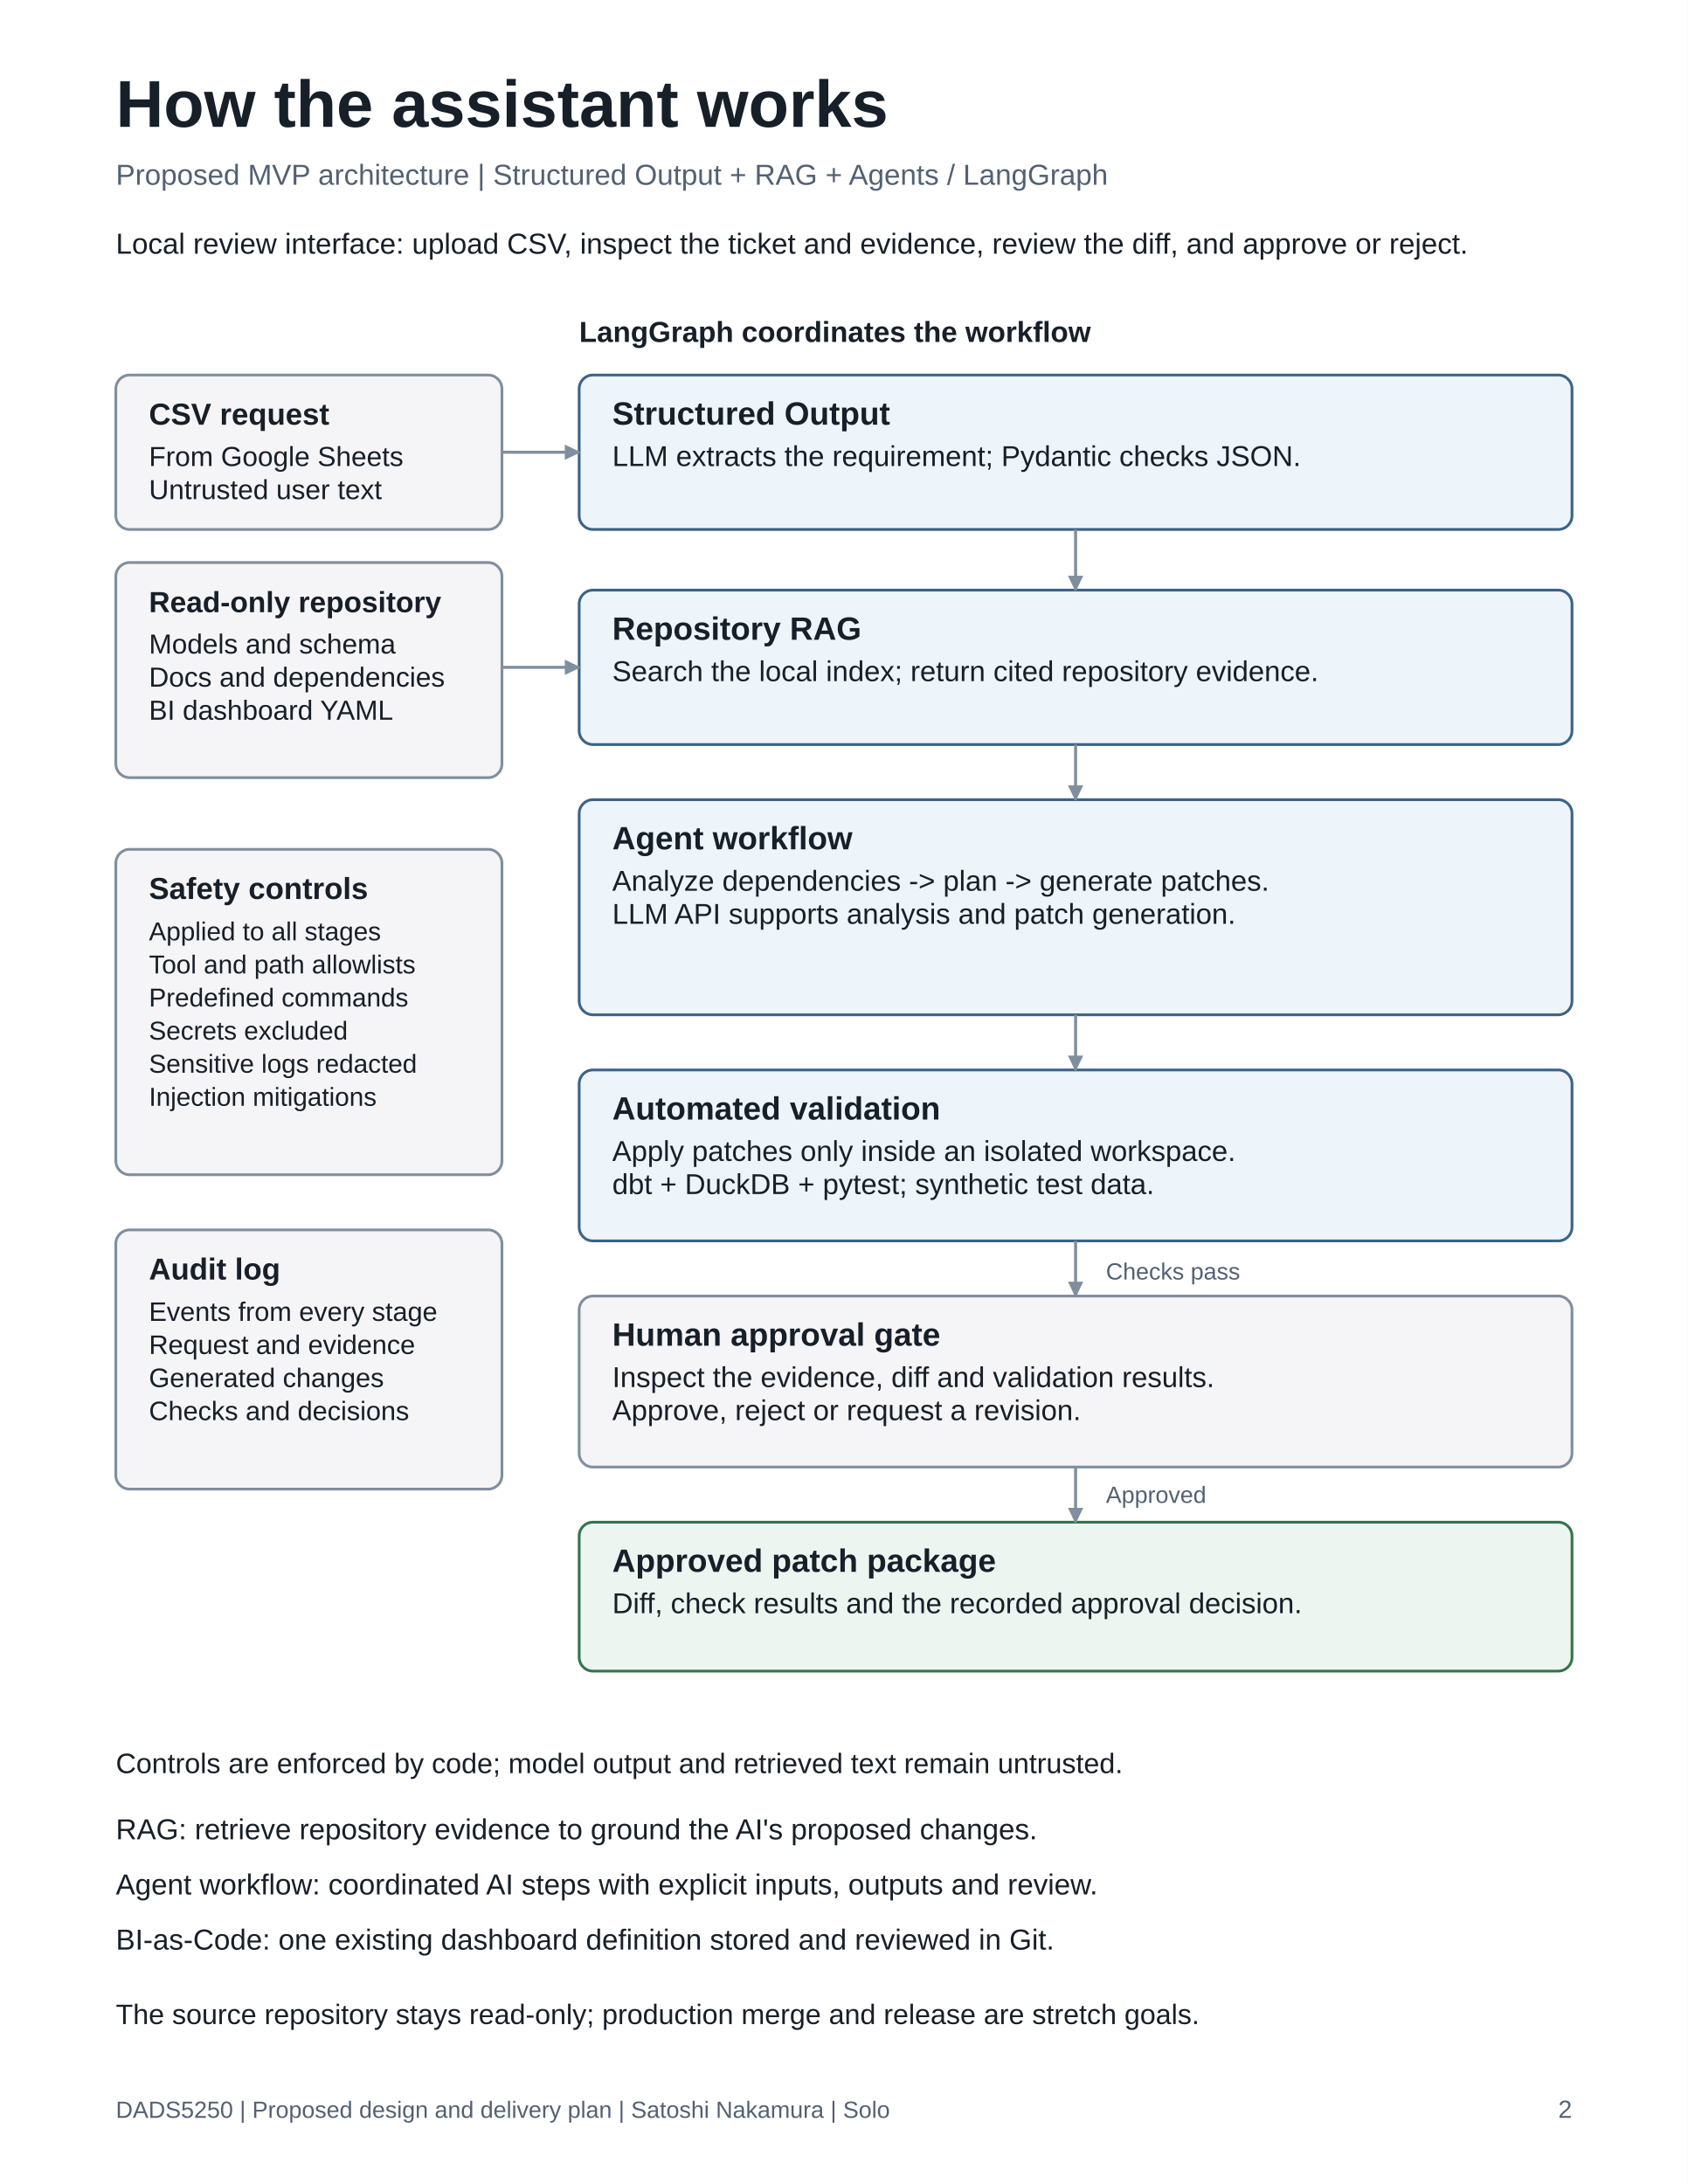
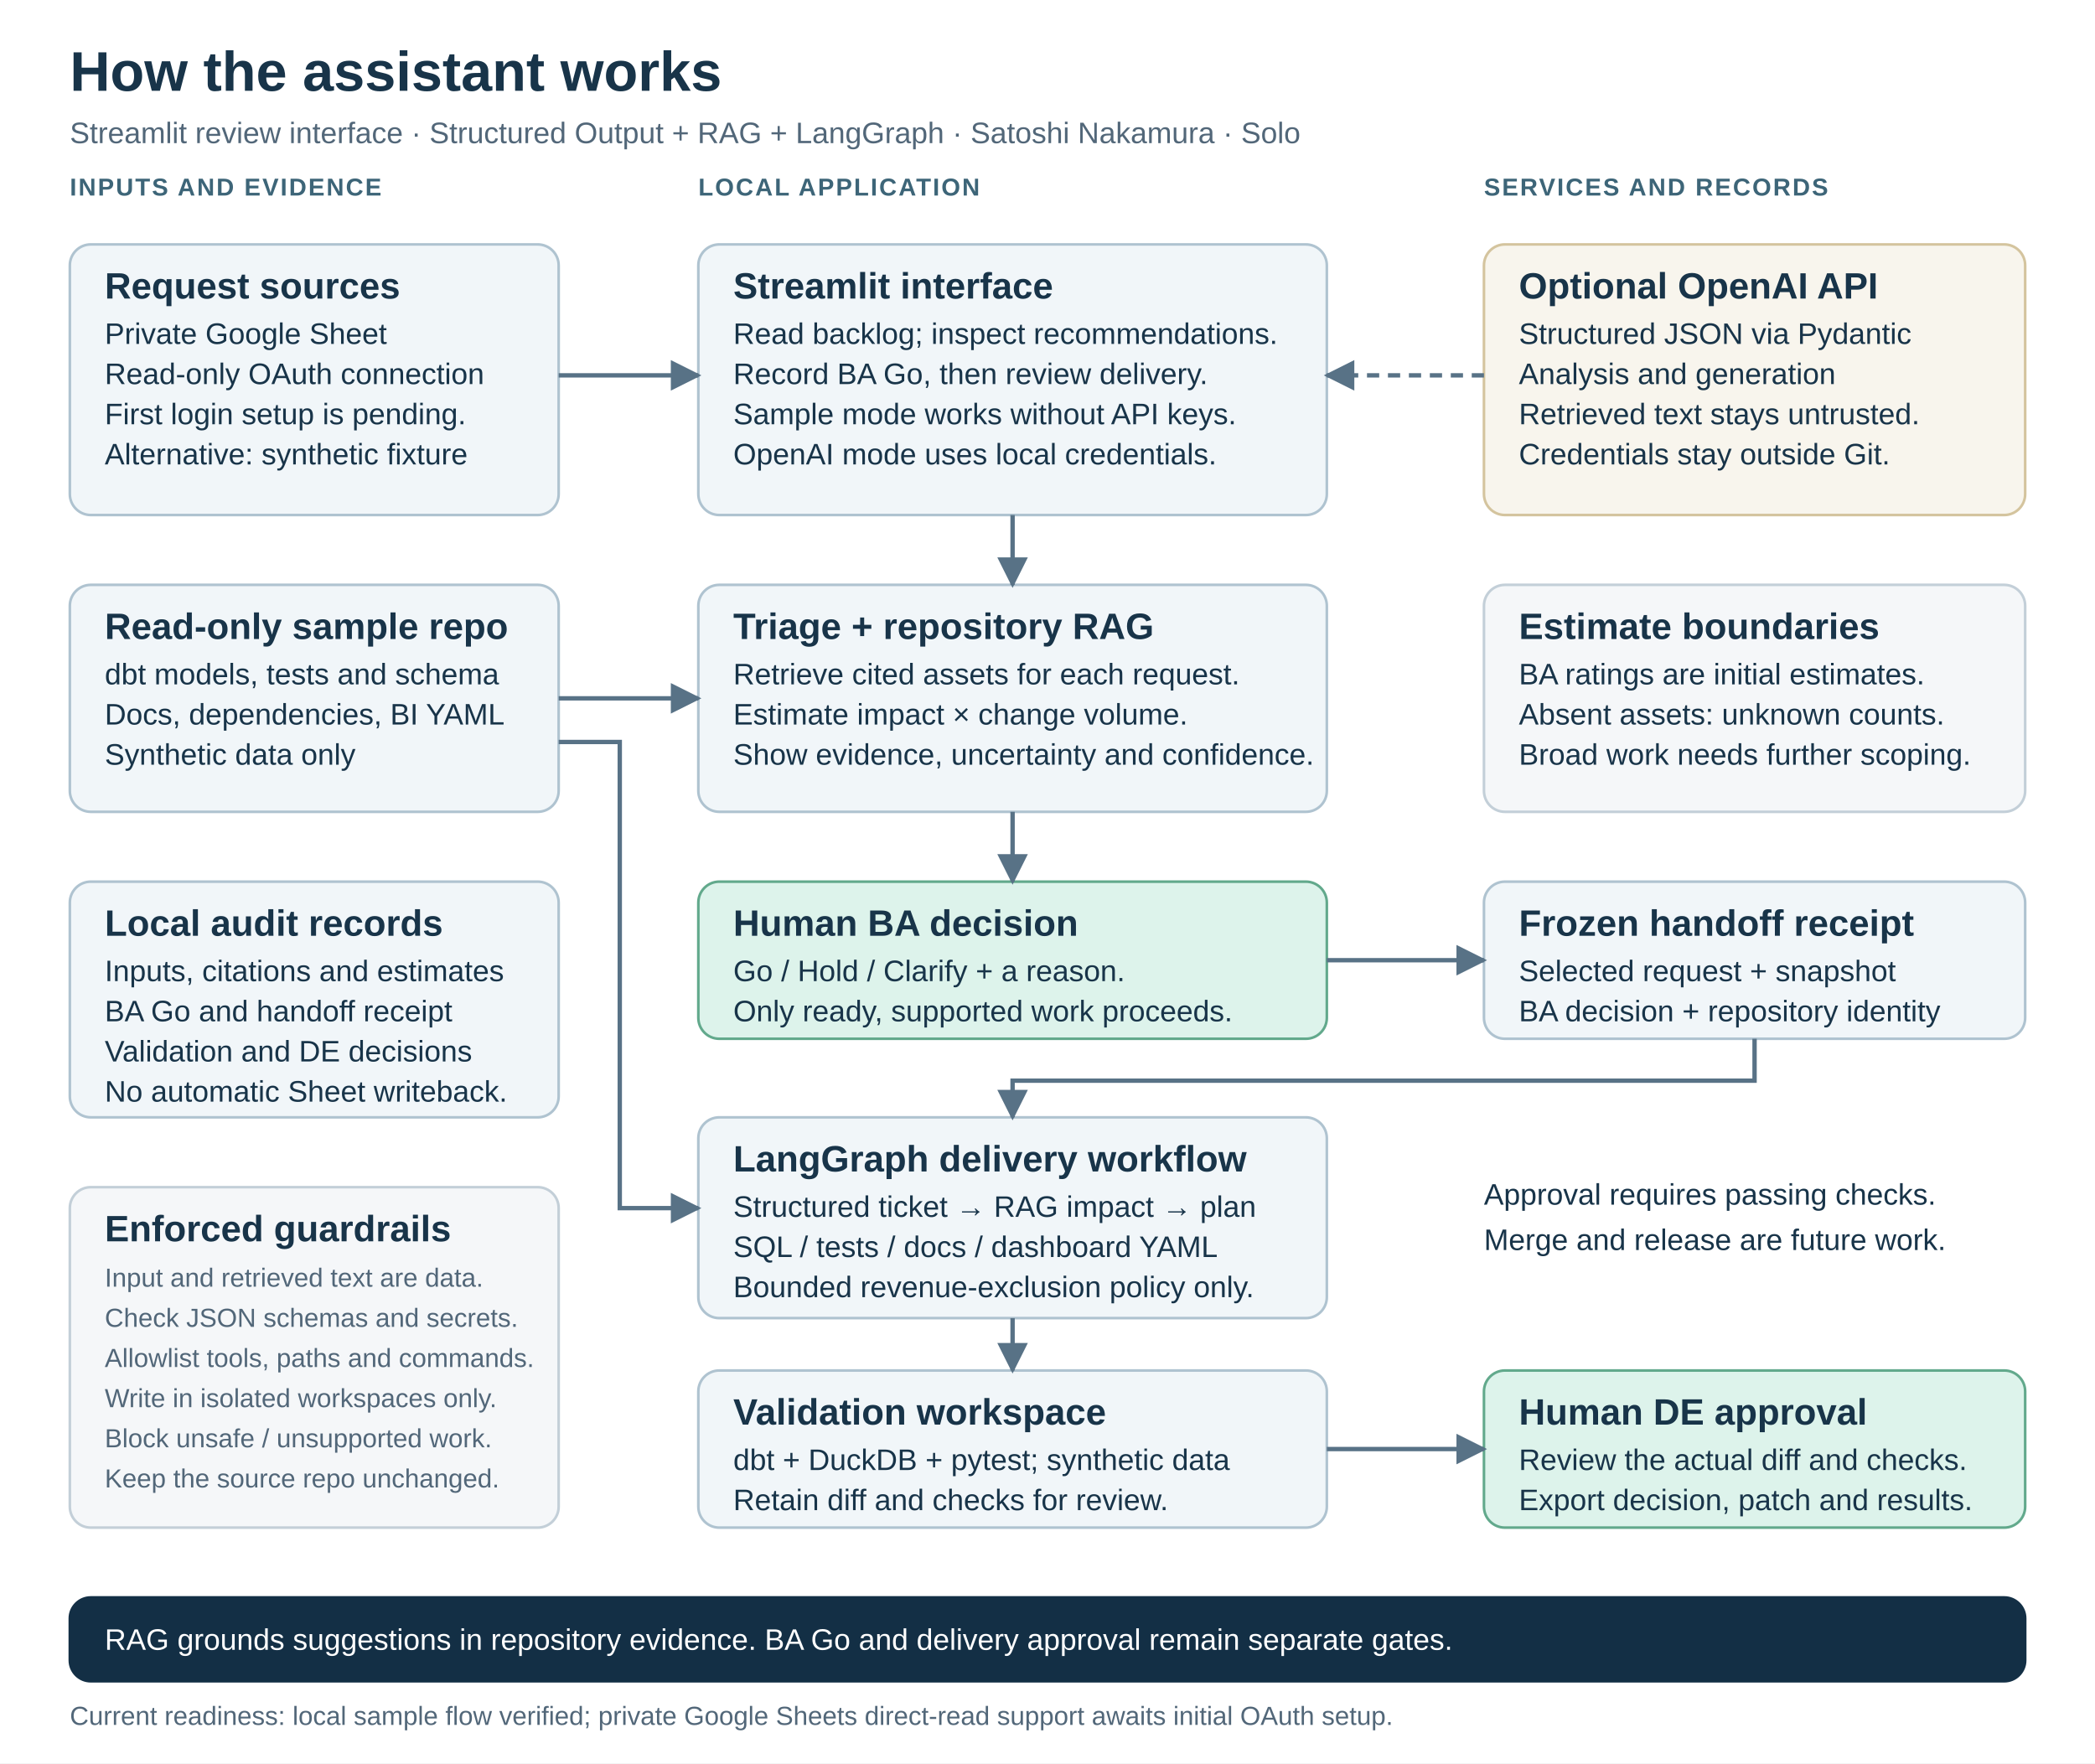
- <svg xmlns="http://www.w3.org/2000/svg" width="612" height="792" preserveAspectRatio="xMinYMin meet" viewBox="0 0 612 792" version="1.0" fill-rule="evenodd">
-   <clipPath id="clip">
-     <rect x="0" y="0" width="612" height="792" />
-   </clipPath>
-   <g id="group" transform="scale(1,-1) translate(0,-792)" style="clip-path: url(#clip)">
-     <g transform="">
-       <rect x="0" y="0" width="612" height="792" style="stroke: none; stroke-linecap: butt; stroke-width: 1; fill: rgb(100%,100%,100%); fill-rule: evenodd;" />
-       <text x="42" y="746" style="font-family: Arial, sans-serif; font-weight: bold; font-size: 24px;fill: rgb(9%,12%,16%); stroke:none;" transform="translate(0,1492) scale(1,-1)">How the assistant works</text>
-       <text x="42" y="725" style="font-family: Arial, sans-serif; font-size: 10.5px;fill: rgb(32%,38%,45%); stroke:none;" transform="translate(0,1450) scale(1,-1)">Proposed MVP architecture | Structured Output + RAG + Agents / LangGraph</text>
-       <text x="42" y="700" style="font-family: Arial, sans-serif; font-size: 10.5px;fill: rgb(9%,12%,16%); stroke:none;" transform="translate(0,1400) scale(1,-1)">Local review interface: upload CSV, inspect the ticket and evidence, review the diff, and approve or reject.</text>
-       <text x="210" y="668" style="font-family: Arial, sans-serif; font-weight: bold; font-size: 10.5px;fill: rgb(9%,12%,16%); stroke:none;" transform="translate(0,1336) scale(1,-1)">LangGraph coordinates the workflow</text>
-       <rect x="210" y="600" width="360" height="56" rx="5" ry="5" style="stroke: rgb(24%,39%,53%); stroke-linecap: butt; stroke-width: 1; fill: rgb(93%,96%,98%); fill-rule: evenodd;" />
-       <text x="222" y="638" style="font-family: Arial, sans-serif; font-weight: bold; font-size: 11.7px;fill: rgb(9%,12%,16%); stroke:none;" transform="translate(0,1276) scale(1,-1)">Structured Output</text>
-       <text x="222" y="623" style="font-family: Arial, sans-serif; font-size: 10.4px;fill: rgb(9%,12%,16%); stroke:none;" transform="translate(0,1246) scale(1,-1)">LLM extracts the requirement; Pydantic checks JSON.</text>
-       <rect x="210" y="522" width="360" height="56" rx="5" ry="5" style="stroke: rgb(24%,39%,53%); stroke-linecap: butt; stroke-width: 1; fill: rgb(93%,96%,98%); fill-rule: evenodd;" />
-       <text x="222" y="560" style="font-family: Arial, sans-serif; font-weight: bold; font-size: 11.7px;fill: rgb(9%,12%,16%); stroke:none;" transform="translate(0,1120) scale(1,-1)">Repository RAG</text>
-       <text x="222" y="545" style="font-family: Arial, sans-serif; font-size: 10.4px;fill: rgb(9%,12%,16%); stroke:none;" transform="translate(0,1090) scale(1,-1)">Search the local index; return cited repository evidence.</text>
-       <rect x="210" y="424" width="360" height="78" rx="5" ry="5" style="stroke: rgb(24%,39%,53%); stroke-linecap: butt; stroke-width: 1; fill: rgb(93%,96%,98%); fill-rule: evenodd;" />
-       <text x="222" y="484" style="font-family: Arial, sans-serif; font-weight: bold; font-size: 11.7px;fill: rgb(9%,12%,16%); stroke:none;" transform="translate(0,968) scale(1,-1)">Agent workflow</text>
-       <text x="222" y="469" style="font-family: Arial, sans-serif; font-size: 10.4px;fill: rgb(9%,12%,16%); stroke:none;" transform="translate(0,938) scale(1,-1)">Analyze dependencies -&gt; plan -&gt; generate patches.</text>
-       <text x="222" y="457" style="font-family: Arial, sans-serif; font-size: 10.4px;fill: rgb(9%,12%,16%); stroke:none;" transform="translate(0,914) scale(1,-1)">LLM API supports analysis and patch generation.</text>
-       <rect x="210" y="342" width="360" height="62" rx="5" ry="5" style="stroke: rgb(24%,39%,53%); stroke-linecap: butt; stroke-width: 1; fill: rgb(93%,96%,98%); fill-rule: evenodd;" />
-       <text x="222" y="386" style="font-family: Arial, sans-serif; font-weight: bold; font-size: 11.7px;fill: rgb(9%,12%,16%); stroke:none;" transform="translate(0,772) scale(1,-1)">Automated validation</text>
-       <text x="222" y="371" style="font-family: Arial, sans-serif; font-size: 10.4px;fill: rgb(9%,12%,16%); stroke:none;" transform="translate(0,742) scale(1,-1)">Apply patches only inside an isolated workspace.</text>
-       <text x="222" y="359" style="font-family: Arial, sans-serif; font-size: 10.4px;fill: rgb(9%,12%,16%); stroke:none;" transform="translate(0,718) scale(1,-1)">dbt + DuckDB + pytest; synthetic test data.</text>
-       <rect x="210" y="260" width="360" height="62" rx="5" ry="5" style="stroke: rgb(50%,56%,62%); stroke-linecap: butt; stroke-width: 1; fill: rgb(96%,96%,97%); fill-rule: evenodd;" />
-       <text x="222" y="304" style="font-family: Arial, sans-serif; font-weight: bold; font-size: 11.7px;fill: rgb(9%,12%,16%); stroke:none;" transform="translate(0,608) scale(1,-1)">Human approval gate</text>
-       <text x="222" y="289" style="font-family: Arial, sans-serif; font-size: 10.4px;fill: rgb(9%,12%,16%); stroke:none;" transform="translate(0,578) scale(1,-1)">Inspect the evidence, diff and validation results.</text>
-       <text x="222" y="277" style="font-family: Arial, sans-serif; font-size: 10.4px;fill: rgb(9%,12%,16%); stroke:none;" transform="translate(0,554) scale(1,-1)">Approve, reject or request a revision.</text>
-       <rect x="210" y="186" width="360" height="54" rx="5" ry="5" style="stroke: rgb(21%,45%,30%); stroke-linecap: butt; stroke-width: 1; fill: rgb(93%,96%,94%); fill-rule: evenodd;" />
-       <text x="222" y="222" style="font-family: Arial, sans-serif; font-weight: bold; font-size: 11.7px;fill: rgb(9%,12%,16%); stroke:none;" transform="translate(0,444) scale(1,-1)">Approved patch package</text>
-       <text x="222" y="207" style="font-family: Arial, sans-serif; font-size: 10.4px;fill: rgb(9%,12%,16%); stroke:none;" transform="translate(0,414) scale(1,-1)">Diff, check results and the recorded approval decision.</text>
-       <path d="M 390,600 L 390,578 Z" style="stroke: rgb(50%,56%,62%); stroke-linecap: butt; stroke-width: 1.1;" />
-       <polygon points="390 578, 392.386 582.955, 387.614 582.955" style="stroke: rgb(50%,56%,62%); stroke-linecap: butt; stroke-width: 0.5; fill: rgb(50%,56%,62%); fill-rule: evenodd;" />
-       <path d="M 390,522 L 390,502 Z" style="stroke: rgb(50%,56%,62%); stroke-linecap: butt; stroke-width: 1.1;" />
-       <polygon points="390 502, 392.386 506.955, 387.614 506.955" style="stroke: rgb(50%,56%,62%); stroke-linecap: butt; stroke-width: 0.5; fill: rgb(50%,56%,62%); fill-rule: evenodd;" />
-       <path d="M 390,424 L 390,404 Z" style="stroke: rgb(50%,56%,62%); stroke-linecap: butt; stroke-width: 1.1;" />
-       <polygon points="390 404, 392.386 408.955, 387.614 408.955" style="stroke: rgb(50%,56%,62%); stroke-linecap: butt; stroke-width: 0.5; fill: rgb(50%,56%,62%); fill-rule: evenodd;" />
-       <path d="M 390,342 L 390,322 Z" style="stroke: rgb(50%,56%,62%); stroke-linecap: butt; stroke-width: 1.1;" />
-       <polygon points="390 322, 392.386 326.955, 387.614 326.955" style="stroke: rgb(50%,56%,62%); stroke-linecap: butt; stroke-width: 0.5; fill: rgb(50%,56%,62%); fill-rule: evenodd;" />
-       <path d="M 390,260 L 390,240 Z" style="stroke: rgb(50%,56%,62%); stroke-linecap: butt; stroke-width: 1.1;" />
-       <polygon points="390 240, 392.386 244.955, 387.614 244.955" style="stroke: rgb(50%,56%,62%); stroke-linecap: butt; stroke-width: 0.5; fill: rgb(50%,56%,62%); fill-rule: evenodd;" />
-       <text x="401" y="328" style="font-family: Arial, sans-serif; font-size: 8.5px;fill: rgb(32%,38%,45%); stroke:none;" transform="translate(0,656) scale(1,-1)">Checks pass</text>
-       <text x="401" y="247" style="font-family: Arial, sans-serif; font-size: 8.5px;fill: rgb(32%,38%,45%); stroke:none;" transform="translate(0,494) scale(1,-1)">Approved</text>
-       <rect x="42" y="600" width="140" height="56" rx="5" ry="5" style="stroke: rgb(50%,56%,62%); stroke-linecap: butt; stroke-width: 1; fill: rgb(96%,96%,97%); fill-rule: evenodd;" />
-       <text x="54" y="638" style="font-family: Arial, sans-serif; font-weight: bold; font-size: 11px;fill: rgb(9%,12%,16%); stroke:none;" transform="translate(0,1276) scale(1,-1)">CSV request</text>
-       <text x="54" y="623" style="font-family: Arial, sans-serif; font-size: 10px;fill: rgb(9%,12%,16%); stroke:none;" transform="translate(0,1246) scale(1,-1)">From Google Sheets</text>
-       <text x="54" y="611" style="font-family: Arial, sans-serif; font-size: 10px;fill: rgb(9%,12%,16%); stroke:none;" transform="translate(0,1222) scale(1,-1)">Untrusted user text</text>
-       <rect x="42" y="510" width="140" height="78" rx="5" ry="5" style="stroke: rgb(50%,56%,62%); stroke-linecap: butt; stroke-width: 1; fill: rgb(96%,96%,97%); fill-rule: evenodd;" />
-       <text x="54" y="570" style="font-family: Arial, sans-serif; font-weight: bold; font-size: 10.6px;fill: rgb(9%,12%,16%); stroke:none;" transform="translate(0,1140) scale(1,-1)">Read-only repository</text>
-       <text x="54" y="555" style="font-family: Arial, sans-serif; font-size: 10px;fill: rgb(9%,12%,16%); stroke:none;" transform="translate(0,1110) scale(1,-1)">Models and schema</text>
-       <text x="54" y="543" style="font-family: Arial, sans-serif; font-size: 10px;fill: rgb(9%,12%,16%); stroke:none;" transform="translate(0,1086) scale(1,-1)">Docs and dependencies</text>
-       <text x="54" y="531" style="font-family: Arial, sans-serif; font-size: 10px;fill: rgb(9%,12%,16%); stroke:none;" transform="translate(0,1062) scale(1,-1)">BI dashboard YAML</text>
-       <path d="M 182,628 L 210,628 Z" style="stroke: rgb(50%,56%,62%); stroke-linecap: butt; stroke-width: 1.1;" />
-       <polygon points="210 628, 205.045 630.386, 205.045 625.614" style="stroke: rgb(50%,56%,62%); stroke-linecap: butt; stroke-width: 0.5; fill: rgb(50%,56%,62%); fill-rule: evenodd;" />
-       <path d="M 182,550 L 210,550 Z" style="stroke: rgb(50%,56%,62%); stroke-linecap: butt; stroke-width: 1.1;" />
-       <polygon points="210 550, 205.045 552.386, 205.045 547.614" style="stroke: rgb(50%,56%,62%); stroke-linecap: butt; stroke-width: 0.5; fill: rgb(50%,56%,62%); fill-rule: evenodd;" />
-       <rect x="42" y="366" width="140" height="118" rx="5" ry="5" style="stroke: rgb(50%,56%,62%); stroke-linecap: butt; stroke-width: 1; fill: rgb(96%,96%,97%); fill-rule: evenodd;" />
-       <text x="54" y="466" style="font-family: Arial, sans-serif; font-weight: bold; font-size: 11px;fill: rgb(9%,12%,16%); stroke:none;" transform="translate(0,932) scale(1,-1)">Safety controls</text>
-       <text x="54" y="451" style="font-family: Arial, sans-serif; font-size: 9.4px;fill: rgb(9%,12%,16%); stroke:none;" transform="translate(0,902) scale(1,-1)">Applied to all stages</text>
-       <text x="54" y="439" style="font-family: Arial, sans-serif; font-size: 9.4px;fill: rgb(9%,12%,16%); stroke:none;" transform="translate(0,878) scale(1,-1)">Tool and path allowlists</text>
-       <text x="54" y="427" style="font-family: Arial, sans-serif; font-size: 9.4px;fill: rgb(9%,12%,16%); stroke:none;" transform="translate(0,854) scale(1,-1)">Predefined commands</text>
-       <text x="54" y="415" style="font-family: Arial, sans-serif; font-size: 9.4px;fill: rgb(9%,12%,16%); stroke:none;" transform="translate(0,830) scale(1,-1)">Secrets excluded</text>
-       <text x="54" y="403" style="font-family: Arial, sans-serif; font-size: 9.4px;fill: rgb(9%,12%,16%); stroke:none;" transform="translate(0,806) scale(1,-1)">Sensitive logs redacted</text>
-       <text x="54" y="391" style="font-family: Arial, sans-serif; font-size: 9.4px;fill: rgb(9%,12%,16%); stroke:none;" transform="translate(0,782) scale(1,-1)">Injection mitigations</text>
-       <rect x="42" y="252" width="140" height="94" rx="5" ry="5" style="stroke: rgb(50%,56%,62%); stroke-linecap: butt; stroke-width: 1; fill: rgb(96%,96%,97%); fill-rule: evenodd;" />
-       <text x="54" y="328" style="font-family: Arial, sans-serif; font-weight: bold; font-size: 11px;fill: rgb(9%,12%,16%); stroke:none;" transform="translate(0,656) scale(1,-1)">Audit log</text>
-       <text x="54" y="313" style="font-family: Arial, sans-serif; font-size: 9.7px;fill: rgb(9%,12%,16%); stroke:none;" transform="translate(0,626) scale(1,-1)">Events from every stage</text>
-       <text x="54" y="301" style="font-family: Arial, sans-serif; font-size: 9.7px;fill: rgb(9%,12%,16%); stroke:none;" transform="translate(0,602) scale(1,-1)">Request and evidence</text>
-       <text x="54" y="289" style="font-family: Arial, sans-serif; font-size: 9.7px;fill: rgb(9%,12%,16%); stroke:none;" transform="translate(0,578) scale(1,-1)">Generated changes</text>
-       <text x="54" y="277" style="font-family: Arial, sans-serif; font-size: 9.7px;fill: rgb(9%,12%,16%); stroke:none;" transform="translate(0,554) scale(1,-1)">Checks and decisions</text>
-       <text x="42" y="149" style="font-family: Arial, sans-serif; font-size: 10.2px;fill: rgb(9%,12%,16%); stroke:none;" transform="translate(0,298) scale(1,-1)">Controls are enforced by code; model output and retrieved text remain untrusted.</text>
-       <text x="42" y="125" style="font-family: Arial, sans-serif; font-size: 10.5px;fill: rgb(9%,12%,16%); stroke:none;" transform="translate(0,250) scale(1,-1)">RAG: retrieve repository evidence to ground the AI's proposed changes.</text>
-       <text x="42" y="105" style="font-family: Arial, sans-serif; font-size: 10.5px;fill: rgb(9%,12%,16%); stroke:none;" transform="translate(0,210) scale(1,-1)">Agent workflow: coordinated AI steps with explicit inputs, outputs and review.</text>
-       <text x="42" y="85" style="font-family: Arial, sans-serif; font-size: 10.5px;fill: rgb(9%,12%,16%); stroke:none;" transform="translate(0,170) scale(1,-1)">BI-as-Code: one existing dashboard definition stored and reviewed in Git.</text>
-       <text x="42" y="58" style="font-family: Arial, sans-serif; font-size: 10.2px;fill: rgb(9%,12%,16%); stroke:none;" transform="translate(0,116) scale(1,-1)">The source repository stays read-only; production merge and release are stretch goals.</text>
-       <text x="42" y="24" style="font-family: Arial, sans-serif; font-size: 8.5px;fill: rgb(32%,38%,45%); stroke:none;" transform="translate(0,48) scale(1,-1)">DADS5250 | Proposed design and delivery plan | Satoshi Nakamura | Solo</text>
-       <text x="565" y="24" style="font-family: Arial, sans-serif; font-size: 9px;fill: rgb(32%,38%,45%); stroke:none;" transform="translate(0,48) scale(1,-1)">2</text>
-     </g>
-   </g>
+ <svg xmlns="http://www.w3.org/2000/svg" width="1200" height="1010" viewBox="0 0 1200 1010" role="img" aria-labelledby="title desc">
+   <defs>
+     <marker id="arrow" viewBox="0 0 10 10" refX="9" refY="5" markerWidth="7" markerHeight="7" orient="auto-start-reverse">
+       <path d="M0 0L10 5L0 10Z" fill="#587286" />
+     </marker>
+     <style>
+ text{font-family:Arial,Helvetica,sans-serif;fill:#183449}.title{font-size:32px;font-weight:700}.subtitle{font-size:17px;fill:#526779}.heading{font-size:21px;font-weight:700}.body{font-size:17px}.small{font-size:15px;fill:#526779}.kicker{font-size:14px;font-weight:700;letter-spacing:1px;fill:#3d6578}.link{fill:none;stroke:#587286;stroke-width:2.5;marker-end:url(#arrow)}.future{stroke-dasharray:7 5}
+ </style>
+   </defs>
+   <rect width="1200" height="1010" fill="#fff" />
+   <text x="40" y="52" class="title">How the assistant works</text>
+   <text x="40" y="82" class="subtitle">Streamlit review interface · Structured Output + RAG + LangGraph · Satoshi Nakamura · Solo</text>
+   <text x="40" y="112" class="kicker">INPUTS AND EVIDENCE</text>
+   <text x="400" y="112" class="kicker">LOCAL APPLICATION</text>
+   <text x="850" y="112" class="kicker">SERVICES AND RECORDS</text>
+   <rect x="40" y="140" width="280" height="155" rx="12" fill="#f1f6f9" stroke="#afc3d0" stroke-width="1.5" />
+   <text x="60" y="171" class="heading">Request sources</text>
+   <text x="60" y="197" class="body">Private Google Sheet</text>
+   <text x="60" y="220" class="body">Read-only OAuth connection</text>
+   <text x="60" y="243" class="body">First login setup is pending.</text>
+   <text x="60" y="266" class="body">Alternative: synthetic fixture</text>
+   <rect x="400" y="140" width="360" height="155" rx="12" fill="#f1f6f9" stroke="#afc3d0" stroke-width="1.5" />
+   <text x="420" y="171" class="heading">Streamlit interface</text>
+   <text x="420" y="197" class="body">Read backlog; inspect recommendations.</text>
+   <text x="420" y="220" class="body">Record BA Go, then review delivery.</text>
+   <text x="420" y="243" class="body">Sample mode works without API keys.</text>
+   <text x="420" y="266" class="body">OpenAI mode uses local credentials.</text>
+   <rect x="850" y="140" width="310" height="155" rx="12" fill="#f8f5ed" stroke="#d4c49e" stroke-width="1.5" />
+   <text x="870" y="171" class="heading">Optional OpenAI API</text>
+   <text x="870" y="197" class="body">Structured JSON via Pydantic</text>
+   <text x="870" y="220" class="body">Analysis and generation</text>
+   <text x="870" y="243" class="body">Retrieved text stays untrusted.</text>
+   <text x="870" y="266" class="body">Credentials stay outside Git.</text>
+   <rect x="40" y="335" width="280" height="130" rx="12" fill="#f1f6f9" stroke="#afc3d0" stroke-width="1.5" />
+   <text x="60" y="366" class="heading">Read-only sample repo</text>
+   <text x="60" y="392" class="body">dbt models, tests and schema</text>
+   <text x="60" y="415" class="body">Docs, dependencies, BI YAML</text>
+   <text x="60" y="438" class="body">Synthetic data only</text>
+   <rect x="400" y="335" width="360" height="130" rx="12" fill="#f1f6f9" stroke="#afc3d0" stroke-width="1.5" />
+   <text x="420" y="366" class="heading">Triage + repository RAG</text>
+   <text x="420" y="392" class="body">Retrieve cited assets for each request.</text>
+   <text x="420" y="415" class="body">Estimate impact × change volume.</text>
+   <text x="420" y="438" class="body">Show evidence, uncertainty and confidence.</text>
+   <rect x="850" y="335" width="310" height="130" rx="12" fill="#f5f7f9" stroke="#c3cfd8" stroke-width="1.5" />
+   <text x="870" y="366" class="heading">Estimate boundaries</text>
+   <text x="870" y="392" class="body">BA ratings are initial estimates.</text>
+   <text x="870" y="415" class="body">Absent assets: unknown counts.</text>
+   <text x="870" y="438" class="body">Broad work needs further scoping.</text>
+   <rect x="400" y="505" width="360" height="90" rx="12" fill="#ddf3eb" stroke="#62a98c" stroke-width="1.5" />
+   <text x="420" y="536" class="heading">Human BA decision</text>
+   <text x="420" y="562" class="body">Go / Hold / Clarify + a reason.</text>
+   <text x="420" y="585" class="body">Only ready, supported work proceeds.</text>
+   <rect x="850" y="505" width="310" height="90" rx="12" fill="#f1f6f9" stroke="#afc3d0" stroke-width="1.5" />
+   <text x="870" y="536" class="heading">Frozen handoff receipt</text>
+   <text x="870" y="562" class="body">Selected request + snapshot</text>
+   <text x="870" y="585" class="body">BA decision + repository identity</text>
+   <rect x="400" y="640" width="360" height="115" rx="12" fill="#f1f6f9" stroke="#afc3d0" stroke-width="1.5" />
+   <text x="420" y="671" class="heading">LangGraph delivery workflow</text>
+   <text x="420" y="697" class="body">Structured ticket → RAG impact → plan</text>
+   <text x="420" y="720" class="body">SQL / tests / docs / dashboard YAML</text>
+   <text x="420" y="743" class="body">Bounded revenue-exclusion policy only.</text>
+   <rect x="400" y="785" width="360" height="90" rx="12" fill="#f1f6f9" stroke="#afc3d0" stroke-width="1.5" />
+   <text x="420" y="816" class="heading">Validation workspace</text>
+   <text x="420" y="842" class="body">dbt + DuckDB + pytest; synthetic data</text>
+   <text x="420" y="865" class="body">Retain diff and checks for review.</text>
+   <rect x="850" y="785" width="310" height="90" rx="12" fill="#ddf3eb" stroke="#62a98c" stroke-width="1.5" />
+   <text x="870" y="816" class="heading">Human DE approval</text>
+   <text x="870" y="842" class="body">Review the actual diff and checks.</text>
+   <text x="870" y="865" class="body">Export decision, patch and results.</text>
+   <rect x="40" y="505" width="280" height="135" rx="12" fill="#f1f6f9" stroke="#afc3d0" stroke-width="1.5" />
+   <text x="60" y="536" class="heading">Local audit records</text>
+   <text x="60" y="562" class="body">Inputs, citations and estimates</text>
+   <text x="60" y="585" class="body">BA Go and handoff receipt</text>
+   <text x="60" y="608" class="body">Validation and DE decisions</text>
+   <text x="60" y="631" class="body">No automatic Sheet writeback.</text>
+   <rect x="40" y="680" width="280" height="195" rx="12" fill="#f5f7f9" stroke="#c3cfd8" stroke-width="1.5" />
+   <text x="60" y="711" class="heading">Enforced guardrails</text>
+   <text x="60" y="737" class="small">Input and retrieved text are data.</text>
+   <text x="60" y="760" class="small">Check JSON schemas and secrets.</text>
+   <text x="60" y="783" class="small">Allowlist tools, paths and commands.</text>
+   <text x="60" y="806" class="small">Write in isolated workspaces only.</text>
+   <text x="60" y="829" class="small">Block unsafe / unsupported work.</text>
+   <text x="60" y="852" class="small">Keep the source repo unchanged.</text>
+   <path d="M320 215H400" class="link" />
+   <path d="M850 215H760" class="link future" />
+   <path d="M580 295V335" class="link" />
+   <path d="M320 400H400" class="link" />
+   <path d="M580 465V505" class="link" />
+   <path d="M760 550H850" class="link" />
+   <path d="M1005 595V619H580V640" class="link" />
+   <path d="M320 425H355V692H400" class="link" />
+   <path d="M580 755V785" class="link" />
+   <path d="M760 830H850" class="link" />
+   <text x="850" y="690" class="body">Approval requires passing checks.</text>
+   <text x="850" y="716" class="body">Merge and release are future work.</text>
+   <rect x="40" y="915" width="1120" height="48" rx="12" fill="#132f45" stroke="#132f45" stroke-width="1.5" />
+   <text x="60" y="945" class="body" style="fill:#fff">RAG grounds suggestions in repository evidence. BA Go and delivery approval remain separate gates.</text>
+   <text x="40" y="988" class="small">Current readiness: local sample flow verified; private Google Sheets direct-read support awaits initial OAuth setup.</text>
</svg>
